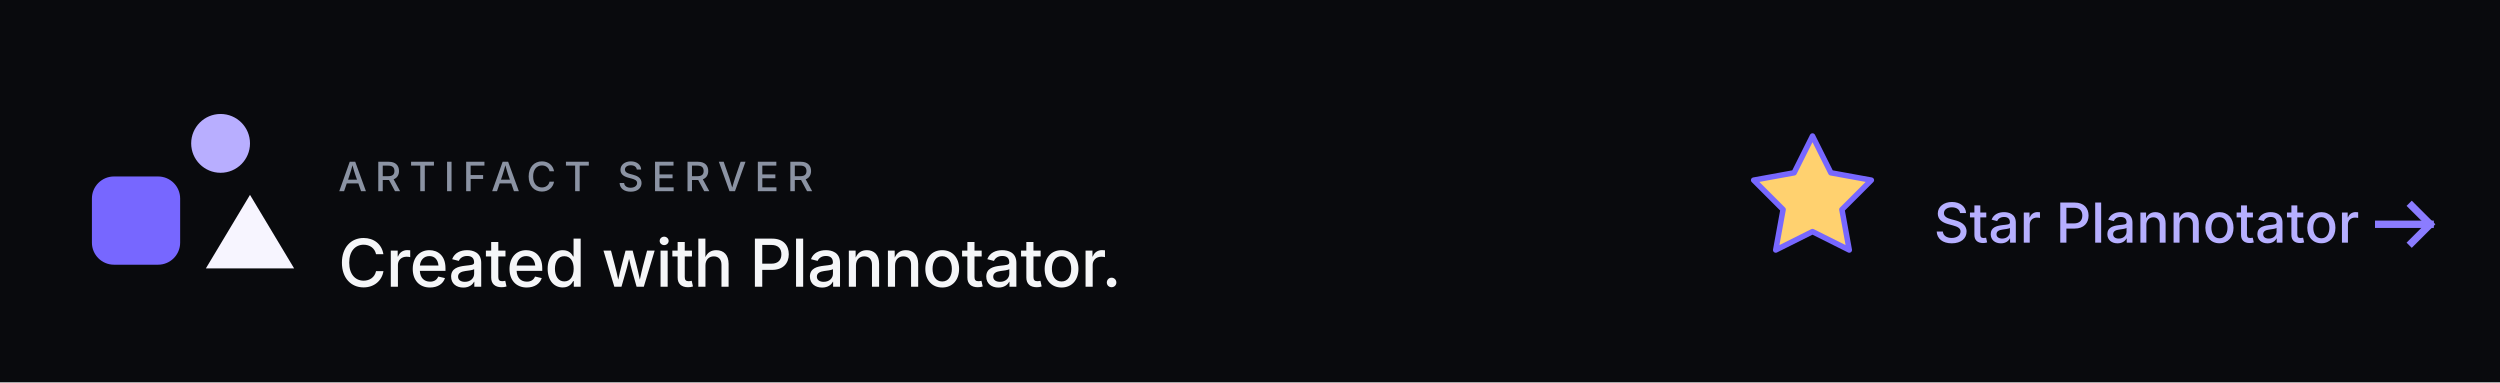
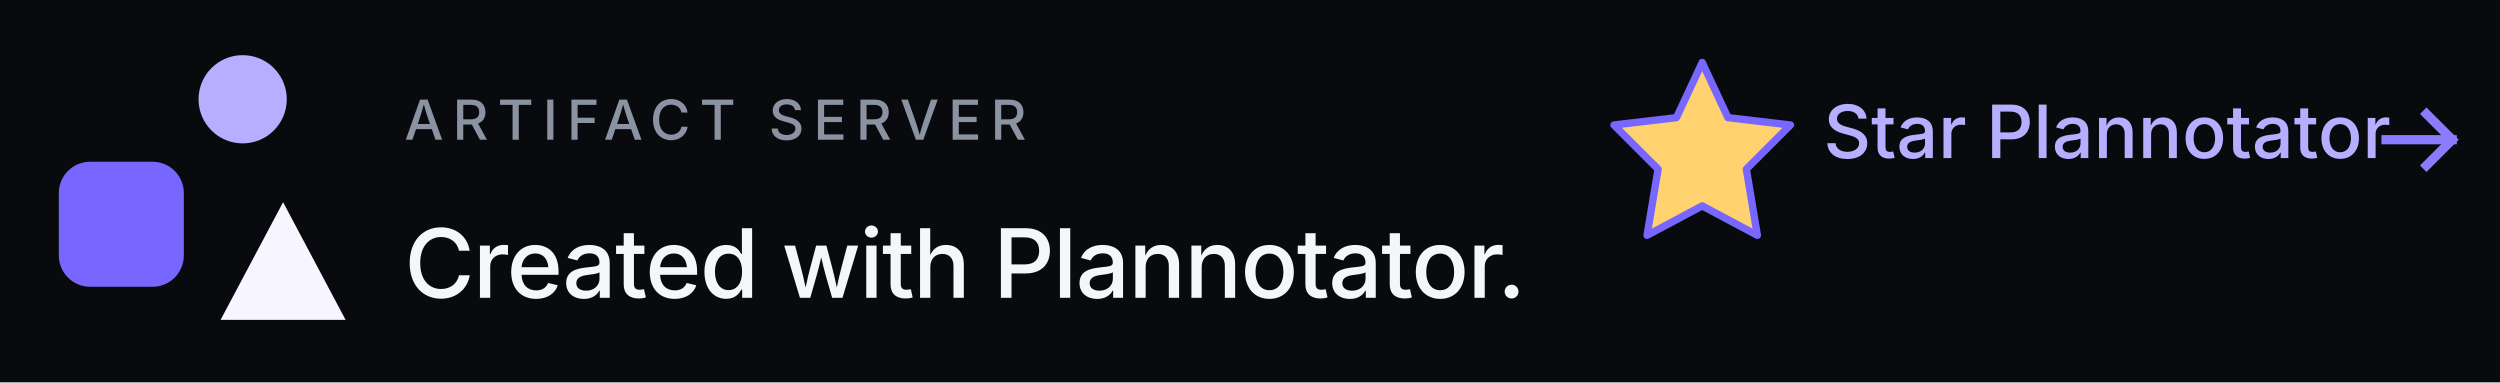
<svg xmlns="http://www.w3.org/2000/svg" width="680" height="104" viewBox="0 0 680 104" role="img" aria-labelledby="title description">
  <rect width="680" height="104" fill="#090a0d" />
-   <g transform="translate(25 31)" aria-hidden="true">
-     <rect x="0" y="17" width="24" height="24" rx="6" fill="#7767ff" />
-     <circle cx="35" cy="8" r="8" fill="#b8aeff" />
-     <path d="M31 42 43 22 55 42Z" fill="#f7f5ff" />
+   <g transform="translate(16 15)" aria-hidden="true">
+     <rect x="0" y="29" width="34" height="34" rx="8.5" fill="#7767ff" />
+     <circle cx="50" cy="12" r="12" fill="#b8aeff" />
+     <path d="M44 72 61 40 78 72Z" fill="#f7f5ff" />
  </g>
  <g font-family="ui-sans-serif, -apple-system, BlinkMacSystemFont, 'Segoe UI', sans-serif">
-     <text x="92" y="52" fill="#8b93a3" font-size="11" font-weight="500" letter-spacing="2.2">ARTIFACT SERVER</text>
-     <text x="92" y="78" fill="#f5f6f8" font-size="18" font-weight="450" letter-spacing="-0.2">Created with Plannotator.</text>
-     <text x="526" y="66" fill="#b6afff" font-size="15" font-weight="500">Star Plannotator</text>
+     <text x="110" y="38" fill="#8b93a3" font-size="15" font-weight="500" letter-spacing="2.5">ARTIFACT SERVER</text>
+     <text x="110" y="81" fill="#f5f6f8" font-size="26" font-weight="450" letter-spacing="-0.4">Created with Plannotator.</text>
+     <text x="496" y="43" fill="#b6afff" font-size="20" font-weight="500">Star Plannotator</text>
  </g>
-   <path d="M493 37 498 47 509 49 501 57 503 68 493 63 483 68 485 57 477 49 488 47Z" fill="#ffd16f" stroke="#7767ff" stroke-width="1.5" stroke-linejoin="round" aria-hidden="true" />
-   <g transform="translate(647 61)" fill="none" stroke="#8b7cff" stroke-linecap="square" stroke-linejoin="miter" stroke-width="2" aria-hidden="true">
-     <path d="M0 0H14" />
-     <path d="m9-5 5 5-5 5" />
+   <path d="M463 17 470 32 487 34 475 46 478 64 463 56 448 64 451 46 439 34 456 32Z" fill="#ffd16f" stroke="#7767ff" stroke-width="2" stroke-linejoin="round" aria-hidden="true" />
+   <g transform="translate(649 38)" fill="none" stroke="#8b7cff" stroke-linecap="square" stroke-linejoin="miter" stroke-width="2.5" aria-hidden="true">
+     <path d="M0 0H18" />
+     <path d="m11-7 7 7-7 7" />
  </g>
</svg>
